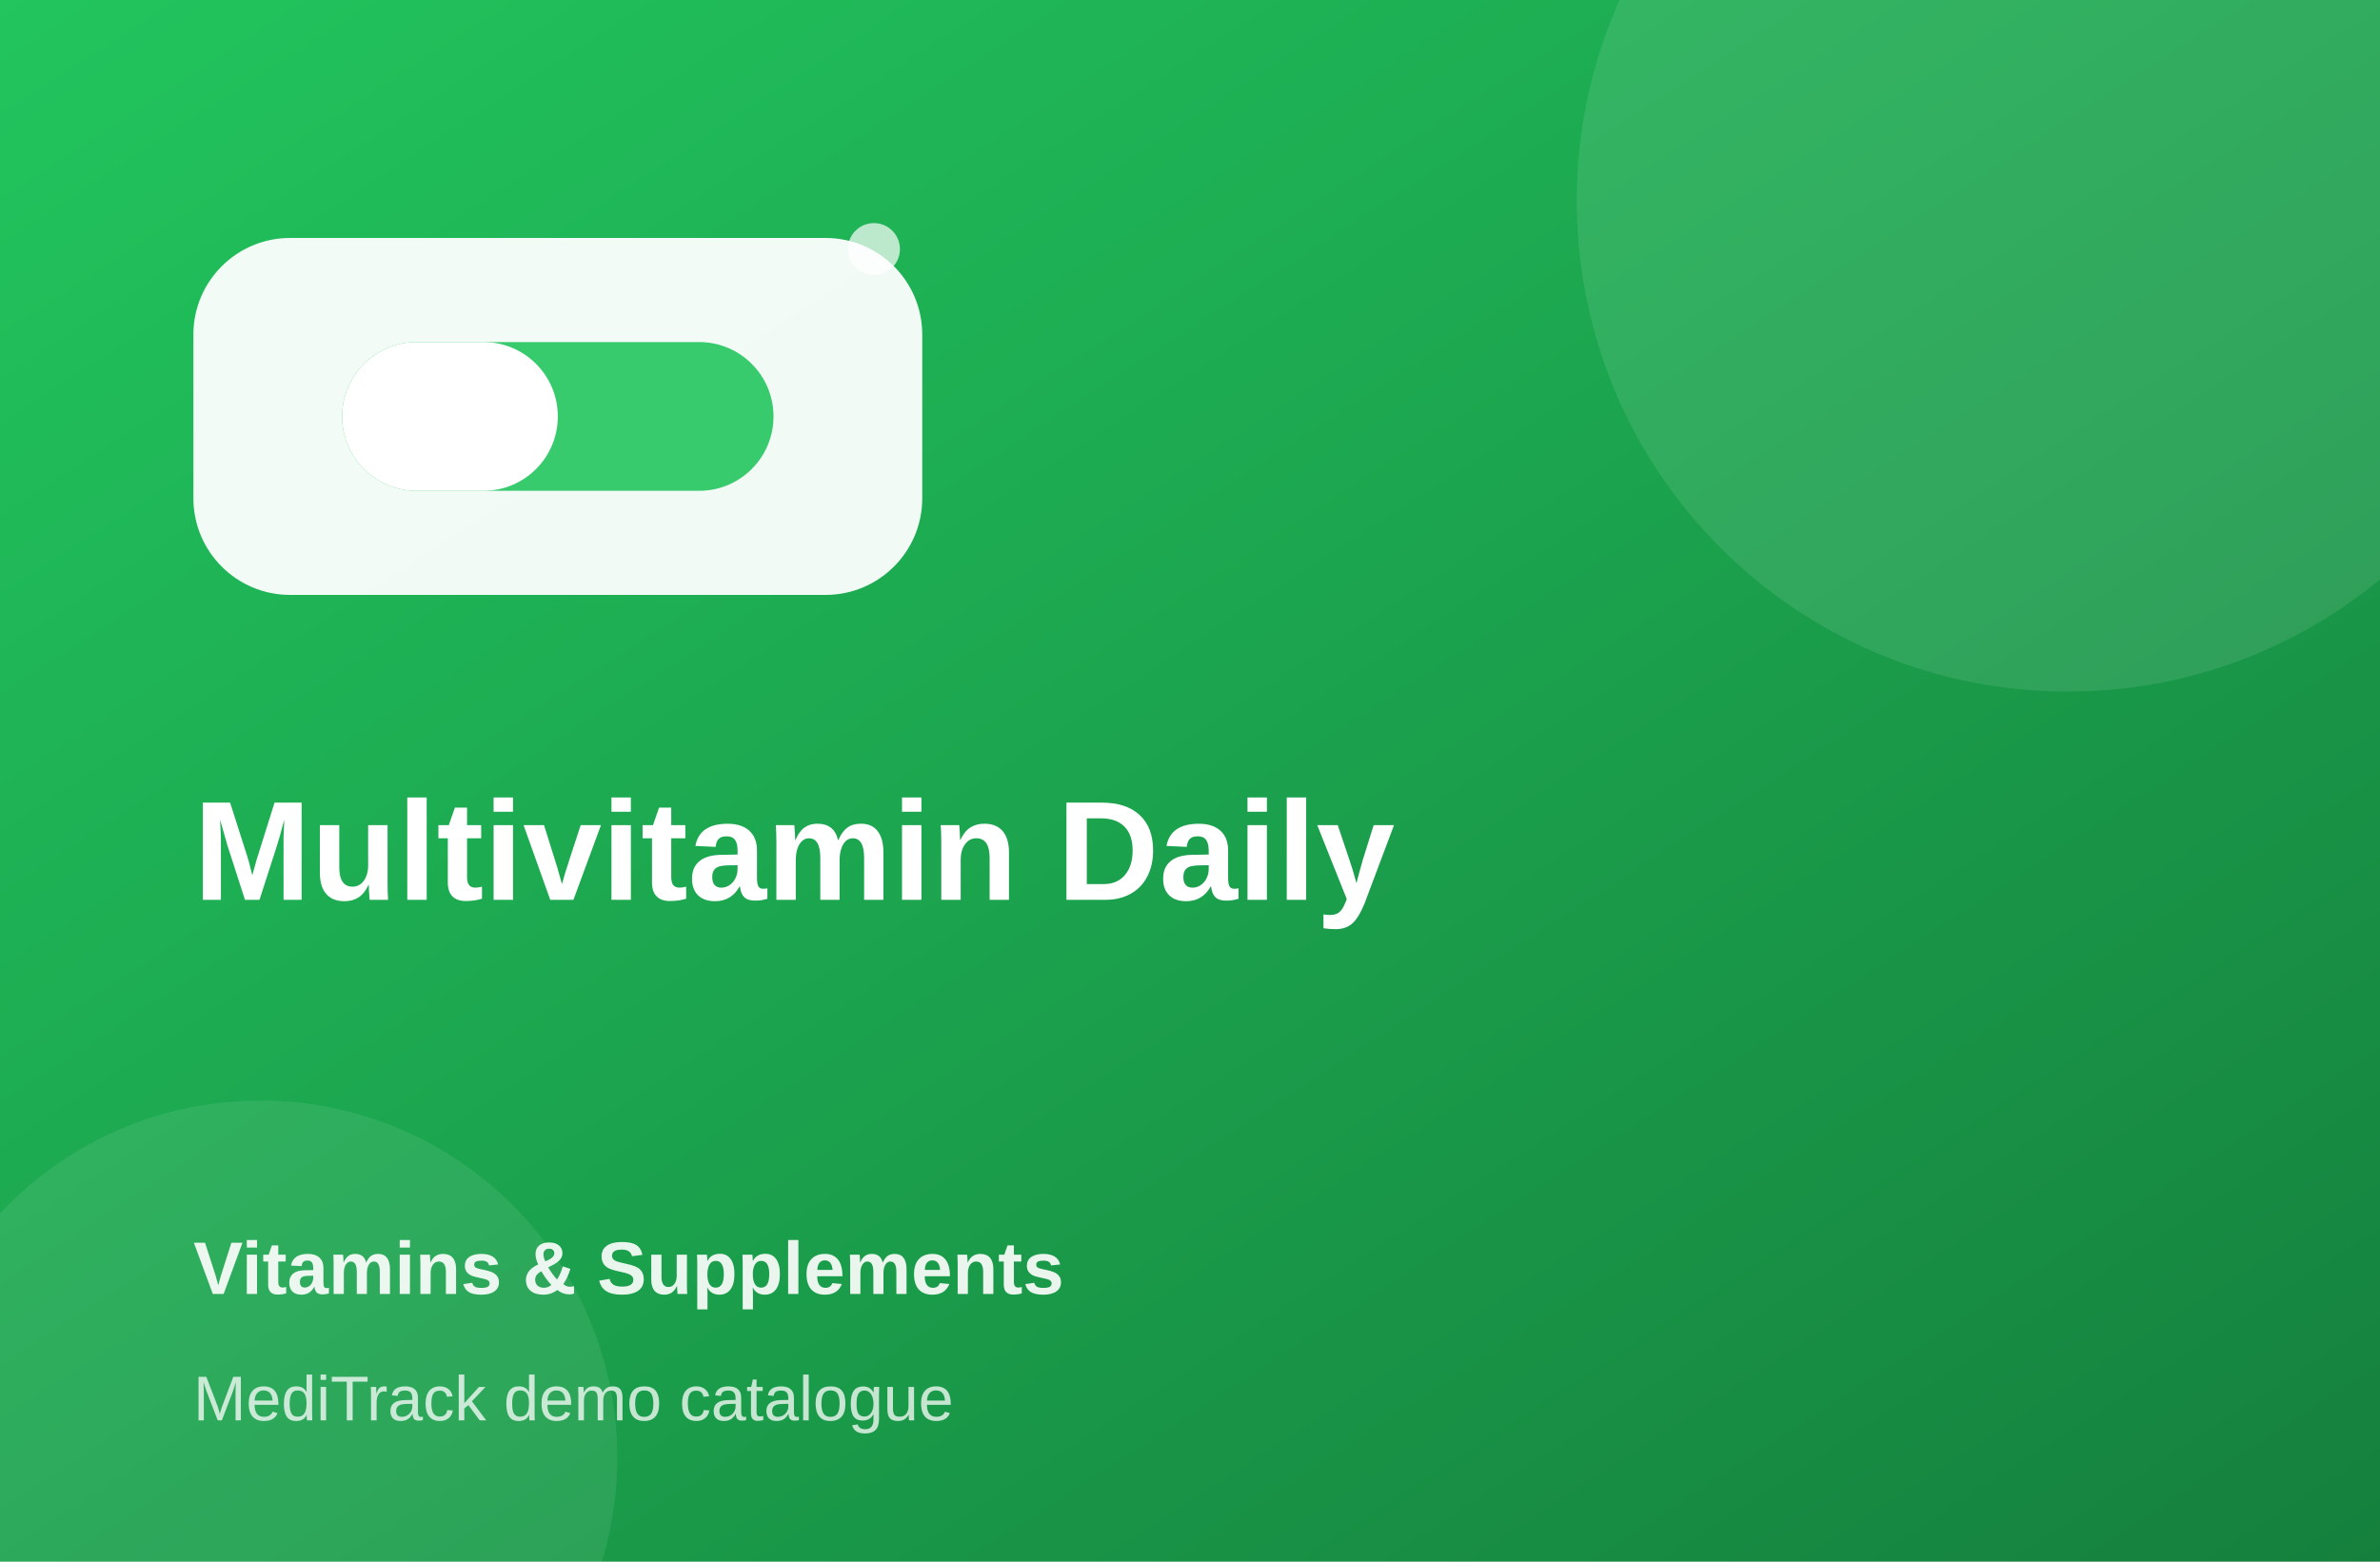
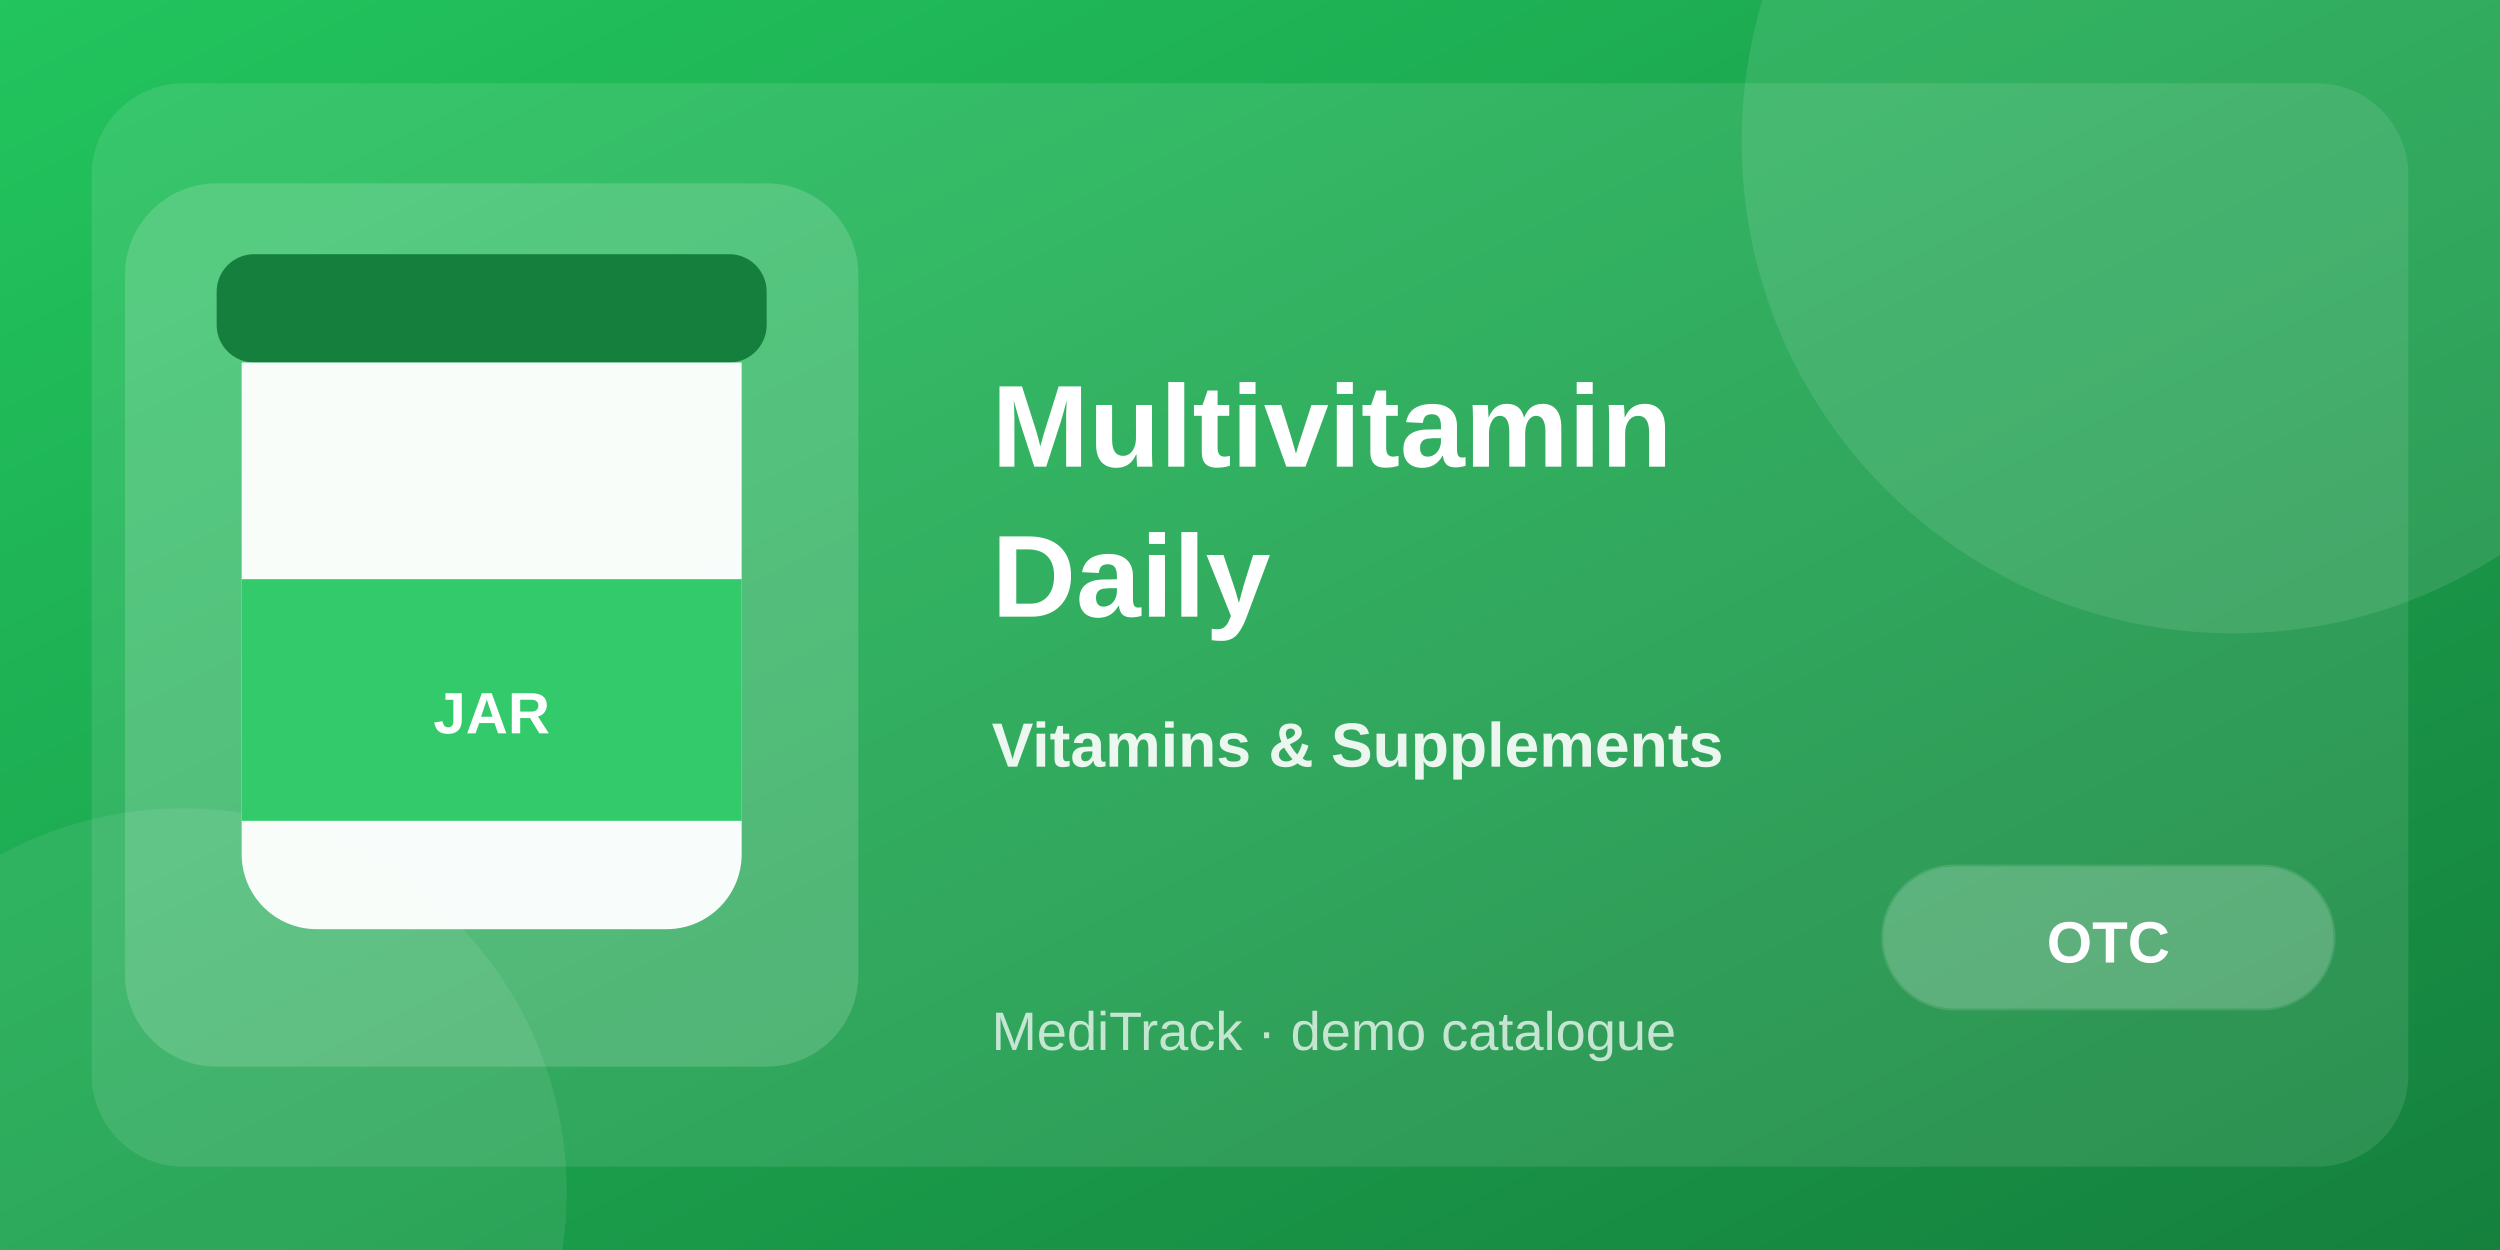
- <svg xmlns="http://www.w3.org/2000/svg" width="640" height="420" viewBox="0 0 640 420" role="img" aria-label="Multivitamin Daily">
+ <svg xmlns="http://www.w3.org/2000/svg" width="600" height="300" viewBox="0 0 600 300" role="img" aria-label="Multivitamin Daily">
  <defs>
    <linearGradient id="bg" x1="0" y1="0" x2="1" y2="1">
      <stop offset="0" stop-color="#22c55e" />
      <stop offset="1" stop-color="#15803d" />
    </linearGradient>
  </defs>
-   <rect width="640" height="420" fill="url(#bg)" />
-   <circle cx="556" cy="54" r="132" fill="#ffffff" opacity="0.10" />
-   <circle cx="70" cy="392" r="96" fill="#ffffff" opacity="0.08" />
-   <rect x="52" y="64" width="196" height="96" rx="26" fill="#ffffff" opacity="0.94" />
-   <rect x="92" y="92" width="116" height="40" rx="20" fill="#22c55e" opacity="0.9" />
-   <rect x="92" y="92" width="58" height="40" rx="20" fill="#ffffff" />
-   <rect x="228" y="60" width="14" height="14" rx="7" fill="#ffffff" opacity="0.7" />
-   <text x="52" y="242" font-family="Arial, Helvetica, sans-serif" font-size="38" font-weight="700" fill="#ffffff">Multivitamin Daily</text>
-   <text x="52" y="348" font-family="Arial, Helvetica, sans-serif" font-size="20" font-weight="600" fill="#ffffff" opacity="0.9">Vitamins &amp; Supplements</text>
-   <text x="52" y="382" font-family="Arial, Helvetica, sans-serif" font-size="17" fill="#ffffff" opacity="0.75">MediTrack demo catalogue</text>
+   <rect width="600" height="300" fill="url(#bg)" />
+   <circle cx="536" cy="34" r="118" fill="#ffffff" opacity="0.10" />
+   <circle cx="44" cy="286" r="92" fill="#ffffff" opacity="0.08" />
+   <rect x="22" y="20" width="556" height="260" rx="22" fill="#ffffff" opacity="0.10" />
+   <rect x="30" y="44" width="176" height="212" rx="22" fill="#ffffff" opacity="0.16" />
+   <g transform="translate(118 145)">
+     <rect x="-66" y="-84" width="132" height="26" rx="9" fill="#15803d" />
+     <path d="M-60 -58 H60 V60 A18 18 0 0 1 42 78 H-42 A18 18 0 0 1 -60 60 Z" fill="#ffffff" opacity="0.96" />
+     <rect x="-60" y="-6" width="120" height="58" fill="#22c55e" opacity="0.92" />
+     <text x="0" y="31" text-anchor="middle" font-family="Arial, Helvetica, sans-serif" font-size="14" font-weight="700" fill="#ffffff">JAR</text>
+   </g>
+   <text x="238" y="112" font-family="Arial, Helvetica, sans-serif" font-size="28" font-weight="700" fill="#ffffff">Multivitamin</text>
+   <text x="238" y="148" font-family="Arial, Helvetica, sans-serif" font-size="28" font-weight="700" fill="#ffffff">Daily</text>
+   <text x="238" y="184" font-family="Arial, Helvetica, sans-serif" font-size="15" font-weight="600" fill="#ffffff" opacity="0.9">Vitamins &amp; Supplements</text>
+   <text x="238" y="252" font-family="Arial, Helvetica, sans-serif" font-size="13" fill="#ffffff" opacity="0.72">MediTrack · demo catalogue</text>
+   <rect x="452" y="208" width="108" height="34" rx="17" fill="#ffffff" opacity="0.22" stroke="#ffffff" stroke-opacity="0.55" />
+   <text x="506" y="231" text-anchor="middle" font-family="Arial, Helvetica, sans-serif" font-size="14" font-weight="700" fill="#ffffff">OTC</text>
</svg>
